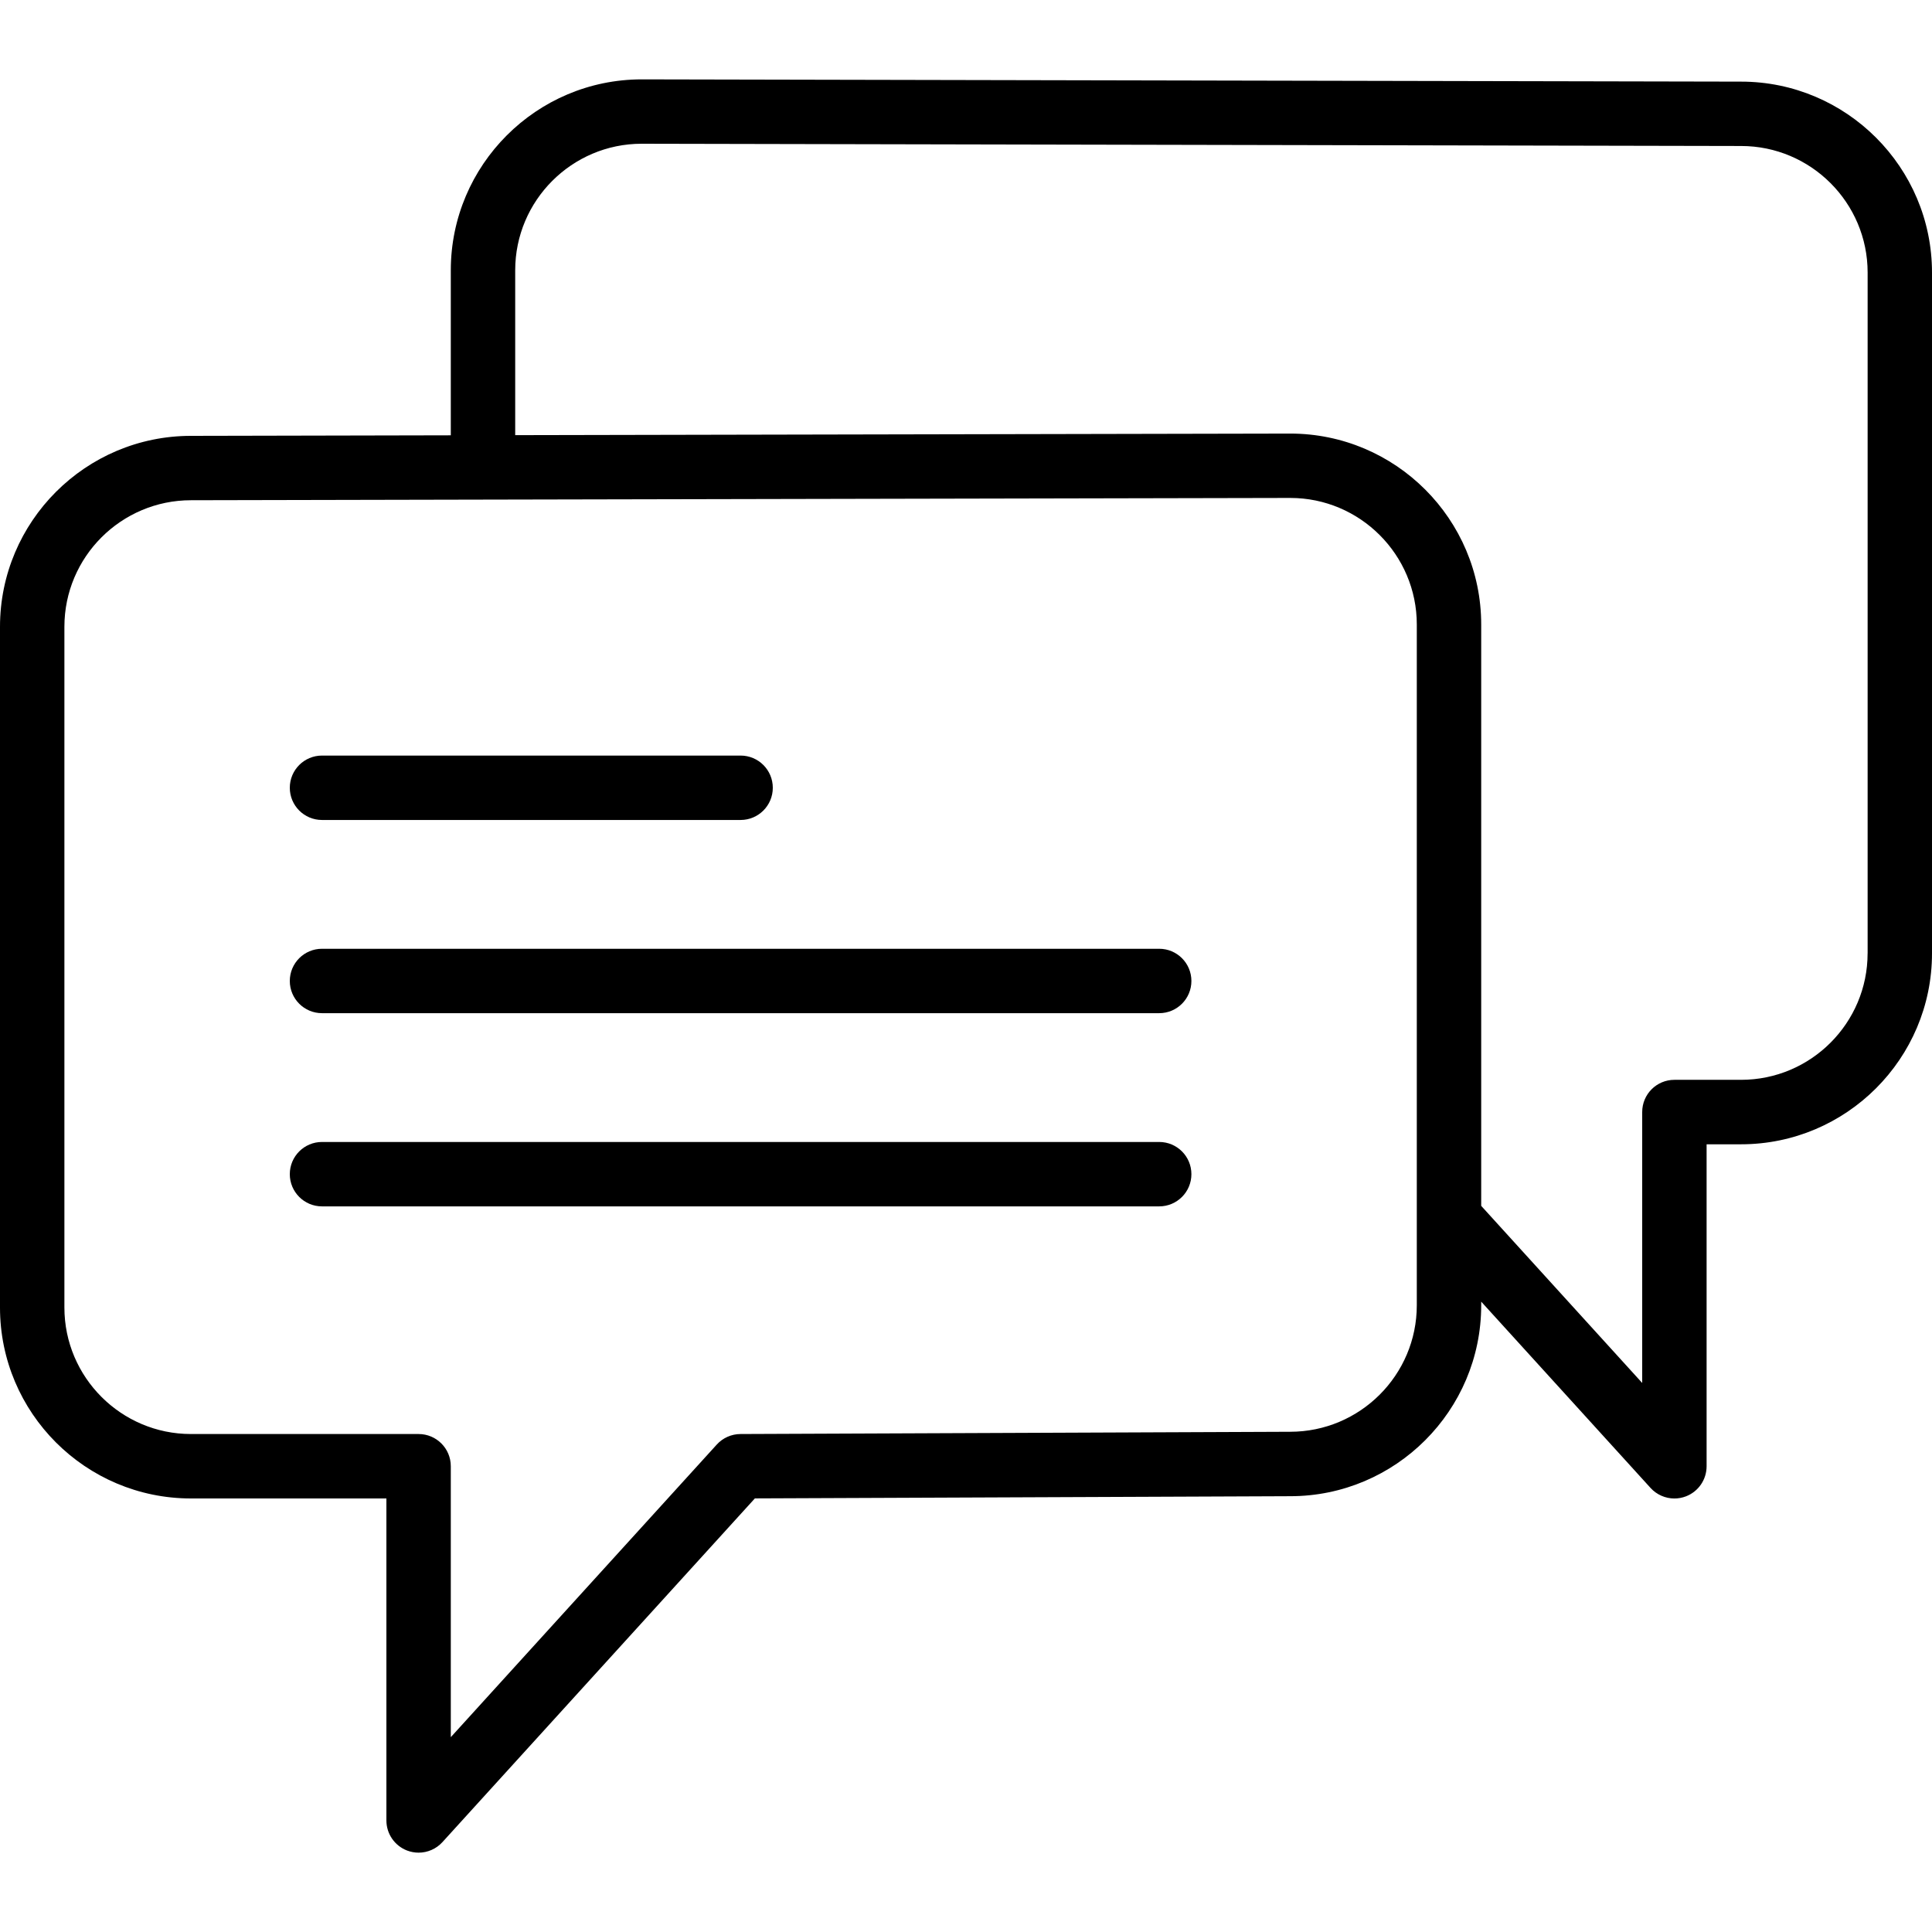
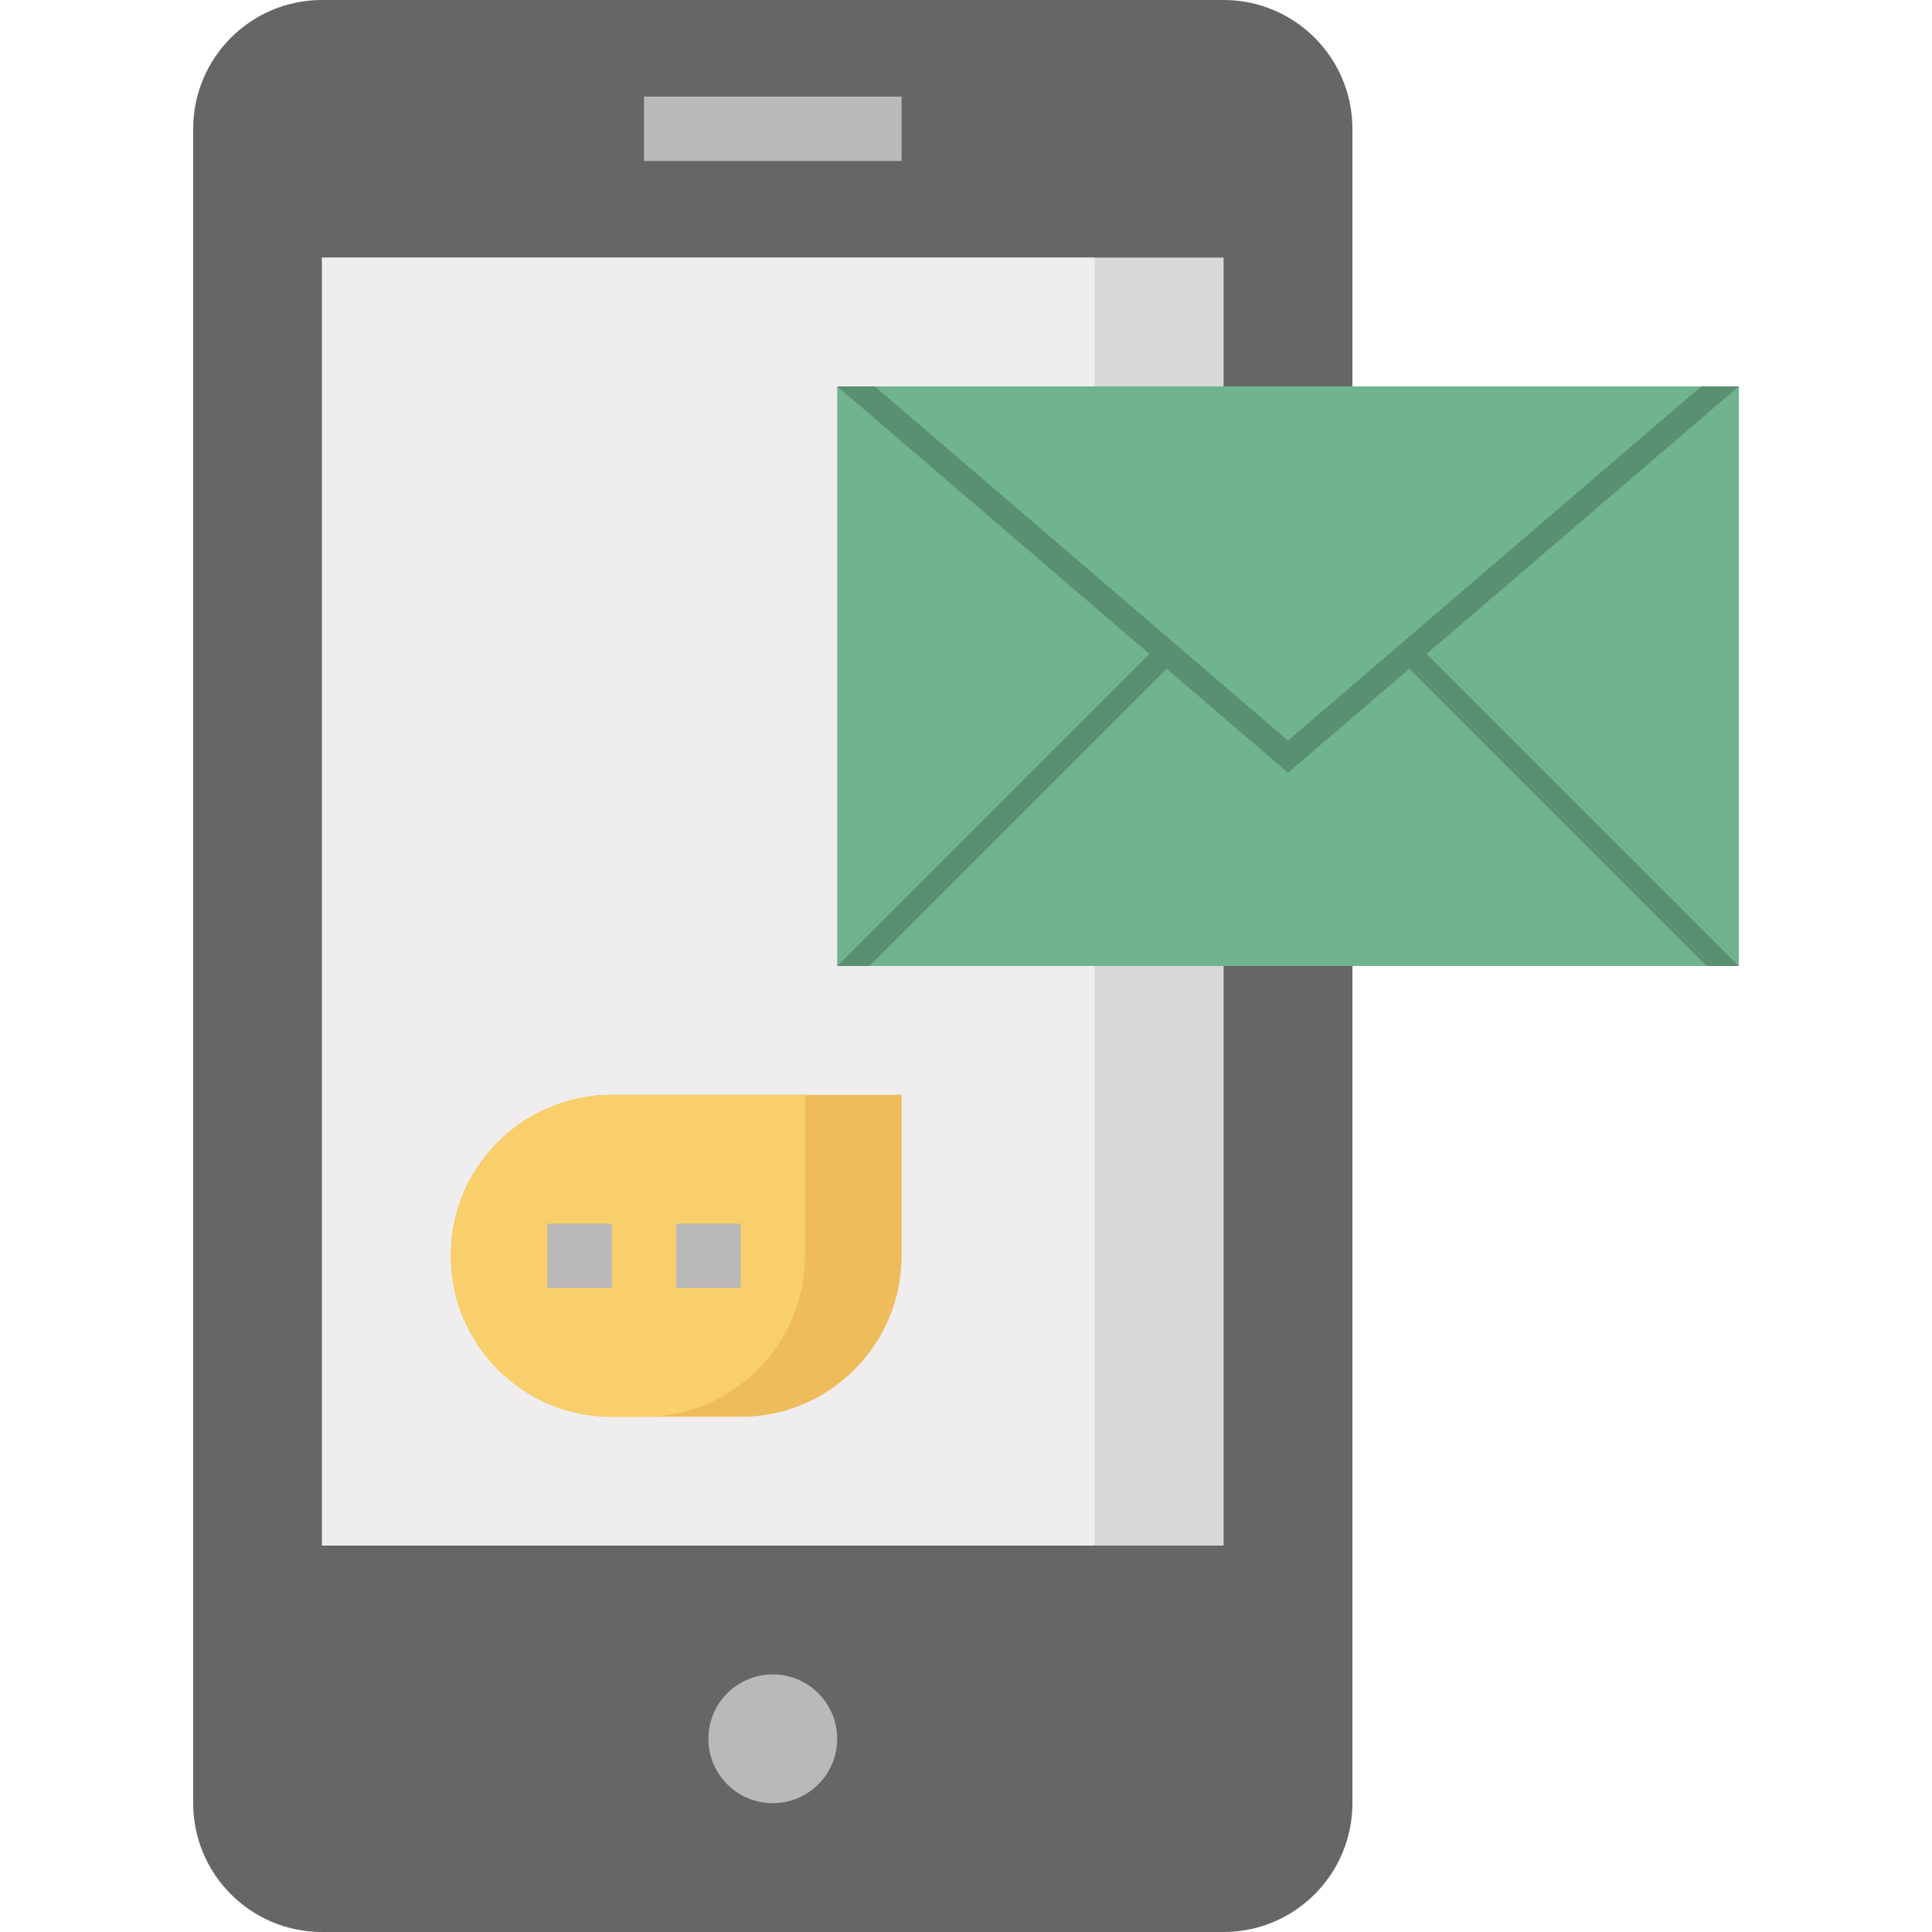
- <svg xmlns="http://www.w3.org/2000/svg" version="1.1" id="Capa_1" x="0px" y="0px" viewBox="0 0 60 60" style="enable-background:new 0 0 60 60;" xml:space="preserve">
-   <g>
-     <path d="M10,25.465h13c0.553,0,1-0.448,1-1s-0.447-1-1-1H10c-0.553,0-1,0.448-1,1S9.447,25.465,10,25.465z" />
-     <path d="M36,29.465H10c-0.553,0-1,0.448-1,1s0.447,1,1,1h26c0.553,0,1-0.448,1-1S36.553,29.465,36,29.465z" />
-     <path d="M36,35.465H10c-0.553,0-1,0.448-1,1s0.447,1,1,1h26c0.553,0,1-0.448,1-1S36.553,35.465,36,35.465z" />
-     <path d="M54.072,2.535L19.93,2.465c-3.27,0-5.93,2.66-5.93,5.93v5.124l-8.07,0.017c-3.27,0-5.93,2.66-5.93,5.93v21.141   c0,3.27,2.66,5.929,5.93,5.929H12v10c0,0.413,0.254,0.784,0.64,0.933c0.117,0.045,0.239,0.067,0.36,0.067   c0.276,0,0.547-0.115,0.74-0.327l9.704-10.675l16.626-0.068c3.27,0,5.93-2.66,5.93-5.929v-0.113l5.26,5.786   c0.193,0.212,0.464,0.327,0.74,0.327c0.121,0,0.243-0.022,0.36-0.067c0.386-0.149,0.64-0.52,0.64-0.933v-10h1.07   c3.27,0,5.93-2.66,5.93-5.929V8.465C60,5.196,57.341,2.536,54.072,2.535z M44,40.536c0,2.167-1.763,3.929-3.934,3.929l-17.07,0.07   c-0.28,0.001-0.548,0.12-0.736,0.327L14,53.949v-8.414c0-0.552-0.447-1-1-1H5.93c-2.167,0-3.93-1.763-3.93-3.929V19.465   c0-2.167,1.763-3.93,3.932-3.93l9.068-0.019c0,0,0,0,0,0c0.001,0,0.001,0,0.002,0l25.068-0.052c2.167,0,3.93,1.763,3.93,3.93   v18.441V40.536z M58,29.606c0,2.167-1.763,3.929-3.93,3.929H52c-0.553,0-1,0.448-1,1v8.414l-5-5.5V19.395   c0-3.27-2.66-5.93-5.932-5.93L16,13.514v-5.12c0-2.167,1.763-3.93,3.928-3.93l34.141,0.07c0.001,0,0.001,0,0.002,0   c2.167,0,3.93,1.763,3.93,3.93V29.606z" />
+ <svg xmlns="http://www.w3.org/2000/svg" height="480pt" viewBox="-48 0 480 480" width="480pt">
+   <path d="m256 480h-224c-17.672 0-32-14.328-32-32v-416c0-17.672 14.328-32 32-32h224c17.672 0 32 14.328 32 32v416c0 17.672-14.328 32-32 32zm0 0" fill="#656665" />
+   <path d="m160 432c0 8.836-7.164 16-16 16s-16-7.164-16-16 7.164-16 16-16 16 7.164 16 16zm0 0" fill="#bab8b9" />
+   <path d="m32 64h224v320h-224zm0 0" fill="#d9d7d8" />
+   <path d="m32 64h192v320h-192zm0 0" fill="#efedee" />
+   <path d="m176 272h-72c-22.09 0-40 17.91-40 40s17.91 40 40 40h32c22.09 0 40-17.91 40-40zm0 0" fill="#eebc5a" />
+   <path d="m152 312v-40h-48c-22.09 0-40 17.91-40 40s17.91 40 40 40h8c22.09 0 40-17.91 40-40zm0 0" fill="#f8cf6a" />
+   <path d="m160 96h224v144h-224zm0 0" fill="#70b48f" />
+   <path d="m384 240-112-112-112 112" fill="#599072" />
+   <path d="m272 136-104 104h208zm0 0" fill="#70b48f" />
+   <path d="m160 96 112 96 112-96" fill="#599072" />
+   <path d="m374.664 96h-205.328l102.664 88zm0 0" fill="#70b48f" />
+   <g fill="#bab8b9">
+     <path d="m112 24h64v16h-64zm0 0" />
+     <path d="m88 304h16v16h-16zm0 0" />
+     <path d="m120 304h16v16h-16zm0 0" />
  </g>
-   <g>
- </g>
-   <g>
- </g>
-   <g>
- </g>
-   <g>
- </g>
-   <g>
- </g>
-   <g>
- </g>
-   <g>
- </g>
-   <g>
- </g>
-   <g>
- </g>
-   <g>
- </g>
-   <g>
- </g>
-   <g>
- </g>
-   <g>
- </g>
-   <g>
- </g>
-   <g>
- </g>
</svg>
